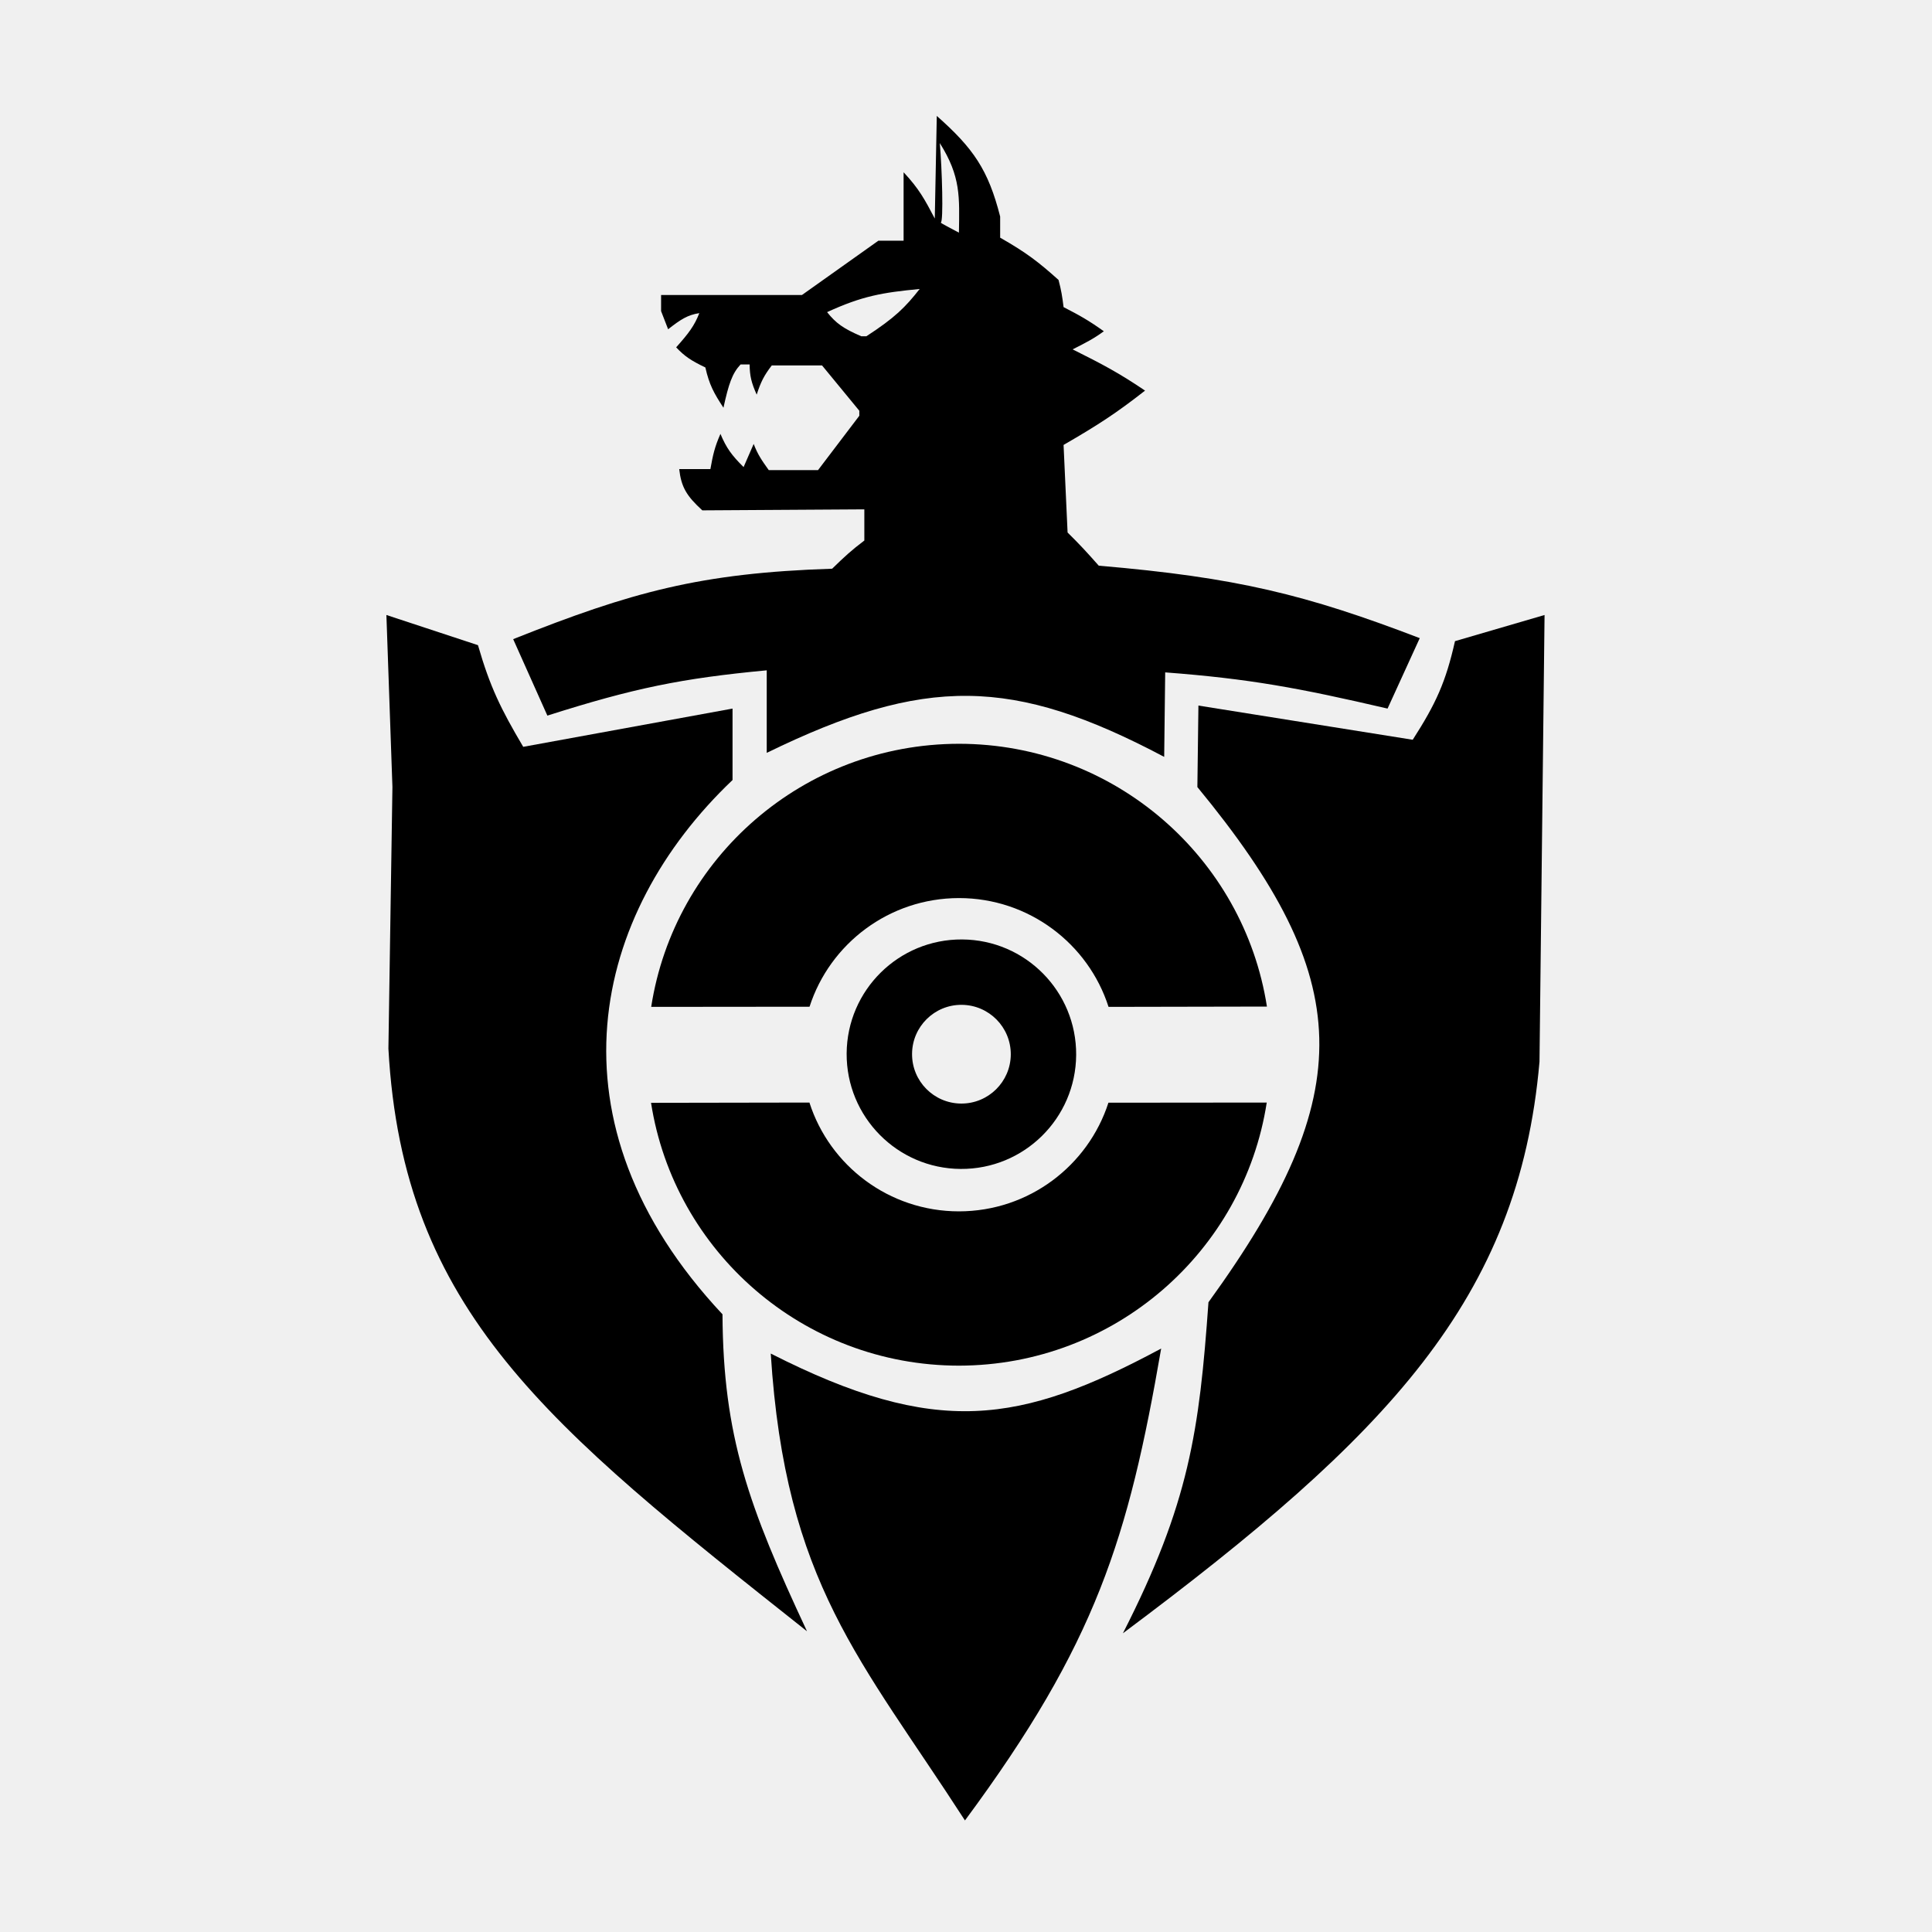
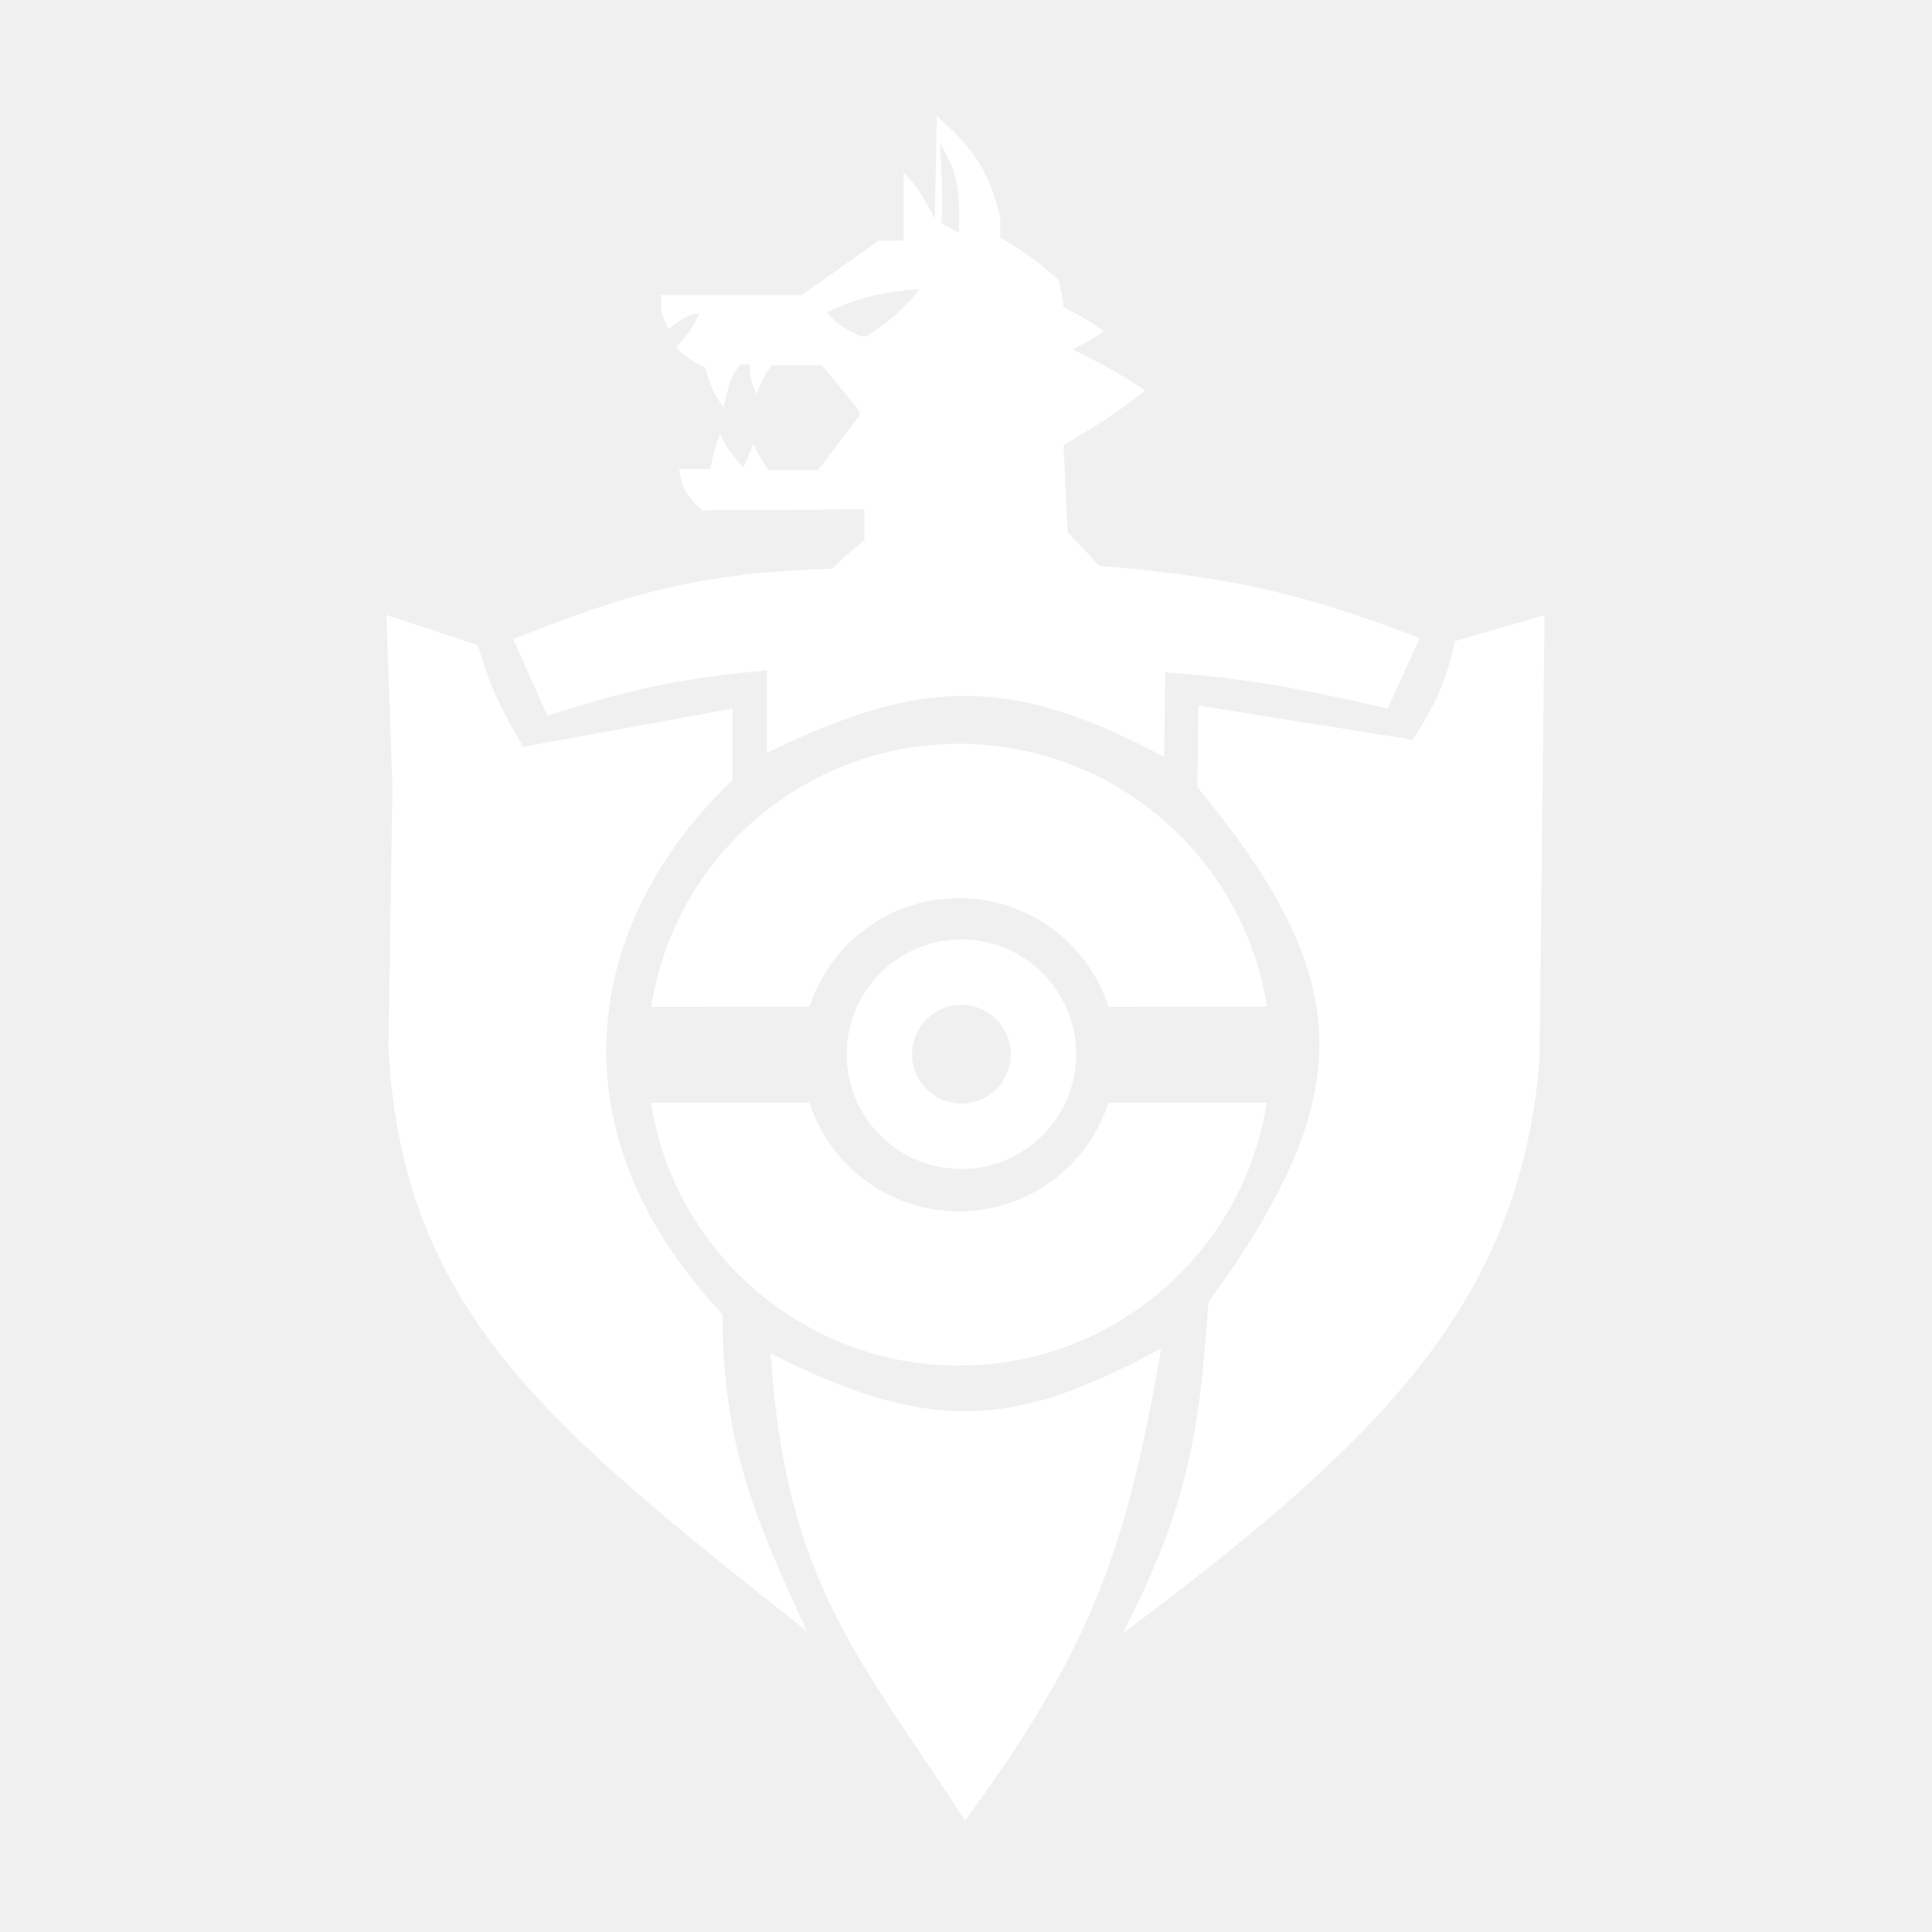
- <svg xmlns="http://www.w3.org/2000/svg" width="50" height="50" viewBox="0 0 50 50" fill="none">
-   <path class="sword-bottom" d="M24.973 47.113C22.289 42.954 20.323 40.98 19.947 35.03C24.235 37.209 26.398 36.859 30.051 34.9C29.201 39.812 28.372 42.522 24.973 47.113Z" fill="black" />
-   <path class="shield-left" d="M10 15.916L12.37 16.697C12.682 17.779 12.961 18.347 13.541 19.328L18.958 18.338V20.187C15.326 23.639 14.031 29.034 18.698 34.014C18.715 37.169 19.369 38.975 20.885 42.217L20.857 42.195C14.18 36.904 10.427 33.931 10.052 27.14L10.156 20.369L10 15.916Z" fill="black" />
-   <path class="sword-top" fill-rule="evenodd" clip-rule="evenodd" d="M19.843 19.484C23.942 17.485 26.215 17.515 30.129 19.588L30.155 17.401C32.341 17.567 33.61 17.803 35.91 18.338L36.743 16.515C33.794 15.386 31.999 14.944 28.436 14.64C28.134 14.299 27.961 14.109 27.629 13.781L27.525 11.515C28.407 11.004 28.878 10.701 29.634 10.109C28.948 9.645 28.525 9.424 27.759 9.041L27.769 9.037C28.112 8.863 28.307 8.764 28.567 8.573C28.171 8.29 27.94 8.162 27.525 7.948C27.491 7.67 27.466 7.515 27.395 7.245C26.882 6.785 26.566 6.539 25.884 6.151V5.604C25.576 4.395 25.192 3.839 24.244 3L24.192 5.656C23.933 5.164 23.787 4.888 23.385 4.458V6.229H22.733L20.754 7.635H17.109V8.052L17.291 8.521C17.618 8.265 17.797 8.15 18.098 8.104C17.974 8.424 17.828 8.621 17.499 8.989C17.72 9.224 17.892 9.336 18.255 9.51C18.356 9.96 18.478 10.178 18.723 10.552C18.858 9.935 18.95 9.662 19.166 9.432H19.4C19.404 9.732 19.445 9.903 19.583 10.213C19.689 9.887 19.771 9.721 19.973 9.458H21.275L22.239 10.63V10.76L21.171 12.166H19.895C19.713 11.911 19.612 11.767 19.505 11.489L19.244 12.088C18.938 11.784 18.8 11.598 18.645 11.229C18.494 11.573 18.45 11.776 18.385 12.14H17.578C17.63 12.603 17.767 12.835 18.176 13.208L22.369 13.182V13.989C22.045 14.233 21.862 14.4 21.536 14.718C18.126 14.829 16.348 15.32 13.281 16.541L14.166 18.52C16.401 17.809 17.634 17.556 19.843 17.348V19.484ZM22.291 8.703C21.828 8.504 21.635 8.367 21.405 8.078C22.314 7.66 22.837 7.571 23.801 7.479C23.428 7.954 23.162 8.221 22.421 8.703H22.291ZM24.817 6.021C24.83 5.096 24.87 4.574 24.322 3.703C24.381 4.373 24.42 5.741 24.348 5.76C24.328 5.766 24.652 5.934 24.817 6.021Z" fill="black" />
-   <path class="shield-right" d="M36.561 19.145L31.015 18.26L30.988 20.369C35.084 25.34 35.208 28.275 31.275 33.702C31.038 37.032 30.778 38.902 29.061 42.269C35.908 37.157 39.306 33.625 39.842 27.478L39.973 15.916L37.655 16.593C37.417 17.647 37.167 18.202 36.561 19.145Z" fill="black" />
-   <path class="swordAndShieldPokeball" d="M24.818 35.343C20.788 35.34 17.449 32.392 16.849 28.541L20.948 28.534C21.471 30.167 23.006 31.349 24.818 31.35C26.627 31.348 28.16 30.168 28.686 28.538L32.783 28.534C32.188 32.387 28.849 35.337 24.818 35.343ZM16.853 26.058C17.449 22.205 20.787 19.254 24.818 19.249C28.848 19.252 32.188 22.2 32.788 26.05L28.689 26.058C28.165 24.425 26.63 23.243 24.818 23.242C23.009 23.244 21.476 24.424 20.951 26.054L16.853 26.058Z" fill="black" />
-   <path class="swordAndShieldPokeballCenter" d="M27.851 27.302C27.84 28.942 26.502 30.263 24.862 30.252C23.222 30.242 21.901 28.903 21.911 27.263C21.922 25.623 23.26 24.302 24.9 24.313C26.541 24.323 27.861 25.662 27.851 27.302ZM23.604 27.274C23.599 27.98 24.167 28.555 24.873 28.56C25.578 28.565 26.154 27.996 26.159 27.291C26.163 26.585 25.595 26.01 24.889 26.005C24.184 26 23.608 26.569 23.604 27.274Z" fill="black" />
+ <svg xmlns="http://www.w3.org/2000/svg" width="50" height="50" fill="none">
+   <path class="sword-bottom" d="M24.973 47.113C22.289 42.954 20.323 40.98 19.947 35.03C24.235 37.209 26.398 36.859 30.051 34.9C29.201 39.812 28.372 42.522 24.973 47.113Z" fill="#fff" />
+   <path class="shield-left" d="M10 15.916L12.37 16.697C12.682 17.779 12.961 18.347 13.541 19.328L18.958 18.338V20.187C15.326 23.639 14.031 29.034 18.698 34.014C18.715 37.169 19.369 38.975 20.885 42.217L20.857 42.195C14.18 36.904 10.427 33.931 10.052 27.14L10.156 20.369L10 15.916Z" fill="#fff" />
+   <path class="sword-top" fill-rule="evenodd" clip-rule="evenodd" d="M19.843 19.484C23.942 17.485 26.215 17.515 30.129 19.588L30.155 17.401C32.341 17.567 33.61 17.803 35.91 18.338L36.743 16.515C33.794 15.386 31.999 14.944 28.436 14.64C28.134 14.299 27.961 14.109 27.629 13.781L27.525 11.515C28.407 11.004 28.878 10.701 29.634 10.109C28.948 9.645 28.525 9.424 27.759 9.041L27.769 9.037C28.112 8.863 28.307 8.764 28.567 8.573C28.171 8.29 27.94 8.162 27.525 7.948C27.491 7.67 27.466 7.515 27.395 7.245C26.882 6.785 26.566 6.539 25.884 6.151V5.604C25.576 4.395 25.192 3.839 24.244 3L24.192 5.656C23.933 5.164 23.787 4.888 23.385 4.458V6.229H22.733L20.754 7.635H17.109V8.052L17.291 8.521C17.618 8.265 17.797 8.15 18.098 8.104C17.974 8.424 17.828 8.621 17.499 8.989C17.72 9.224 17.892 9.336 18.255 9.51C18.356 9.96 18.478 10.178 18.723 10.552C18.858 9.935 18.95 9.662 19.166 9.432H19.4C19.404 9.732 19.445 9.903 19.583 10.213C19.689 9.887 19.771 9.721 19.973 9.458H21.275L22.239 10.63V10.76L21.171 12.166H19.895C19.713 11.911 19.612 11.767 19.505 11.489L19.244 12.088C18.938 11.784 18.8 11.598 18.645 11.229C18.494 11.573 18.45 11.776 18.385 12.14H17.578C17.63 12.603 17.767 12.835 18.176 13.208L22.369 13.182V13.989C22.045 14.233 21.862 14.4 21.536 14.718C18.126 14.829 16.348 15.32 13.281 16.541L14.166 18.52C16.401 17.809 17.634 17.556 19.843 17.348V19.484ZM22.291 8.703C21.828 8.504 21.635 8.367 21.405 8.078C22.314 7.66 22.837 7.571 23.801 7.479C23.428 7.954 23.162 8.221 22.421 8.703H22.291ZM24.817 6.021C24.83 5.096 24.87 4.574 24.322 3.703C24.381 4.373 24.42 5.741 24.348 5.76C24.328 5.766 24.652 5.934 24.817 6.021Z" fill="#fff" />
+   <path class="shield-right" d="M36.561 19.145L31.015 18.26L30.988 20.369C35.084 25.34 35.208 28.275 31.275 33.702C31.038 37.032 30.778 38.902 29.061 42.269C35.908 37.157 39.306 33.625 39.842 27.478L39.973 15.916L37.655 16.593C37.417 17.647 37.167 18.202 36.561 19.145Z" fill="#fff" />
+   <path class="swordAndShieldPokeball" d="M24.818 35.343C20.788 35.34 17.449 32.392 16.849 28.541L20.948 28.534C21.471 30.167 23.006 31.349 24.818 31.35C26.627 31.348 28.16 30.168 28.686 28.538L32.783 28.534C32.188 32.387 28.849 35.337 24.818 35.343ZM16.853 26.058C17.449 22.205 20.787 19.254 24.818 19.249C28.848 19.252 32.188 22.2 32.788 26.05L28.689 26.058C28.165 24.425 26.63 23.243 24.818 23.242C23.009 23.244 21.476 24.424 20.951 26.054L16.853 26.058Z" fill="#fff" />
+   <path class="swordAndShieldPokeballCenter" d="M27.851 27.302C27.84 28.942 26.502 30.263 24.862 30.252C23.222 30.242 21.901 28.903 21.911 27.263C21.922 25.623 23.26 24.302 24.9 24.313C26.541 24.323 27.861 25.662 27.851 27.302ZM23.604 27.274C23.599 27.98 24.167 28.555 24.873 28.56C25.578 28.565 26.154 27.996 26.159 27.291C26.163 26.585 25.595 26.01 24.889 26.005C24.184 26 23.608 26.569 23.604 27.274Z" fill="#fff" />
</svg>
